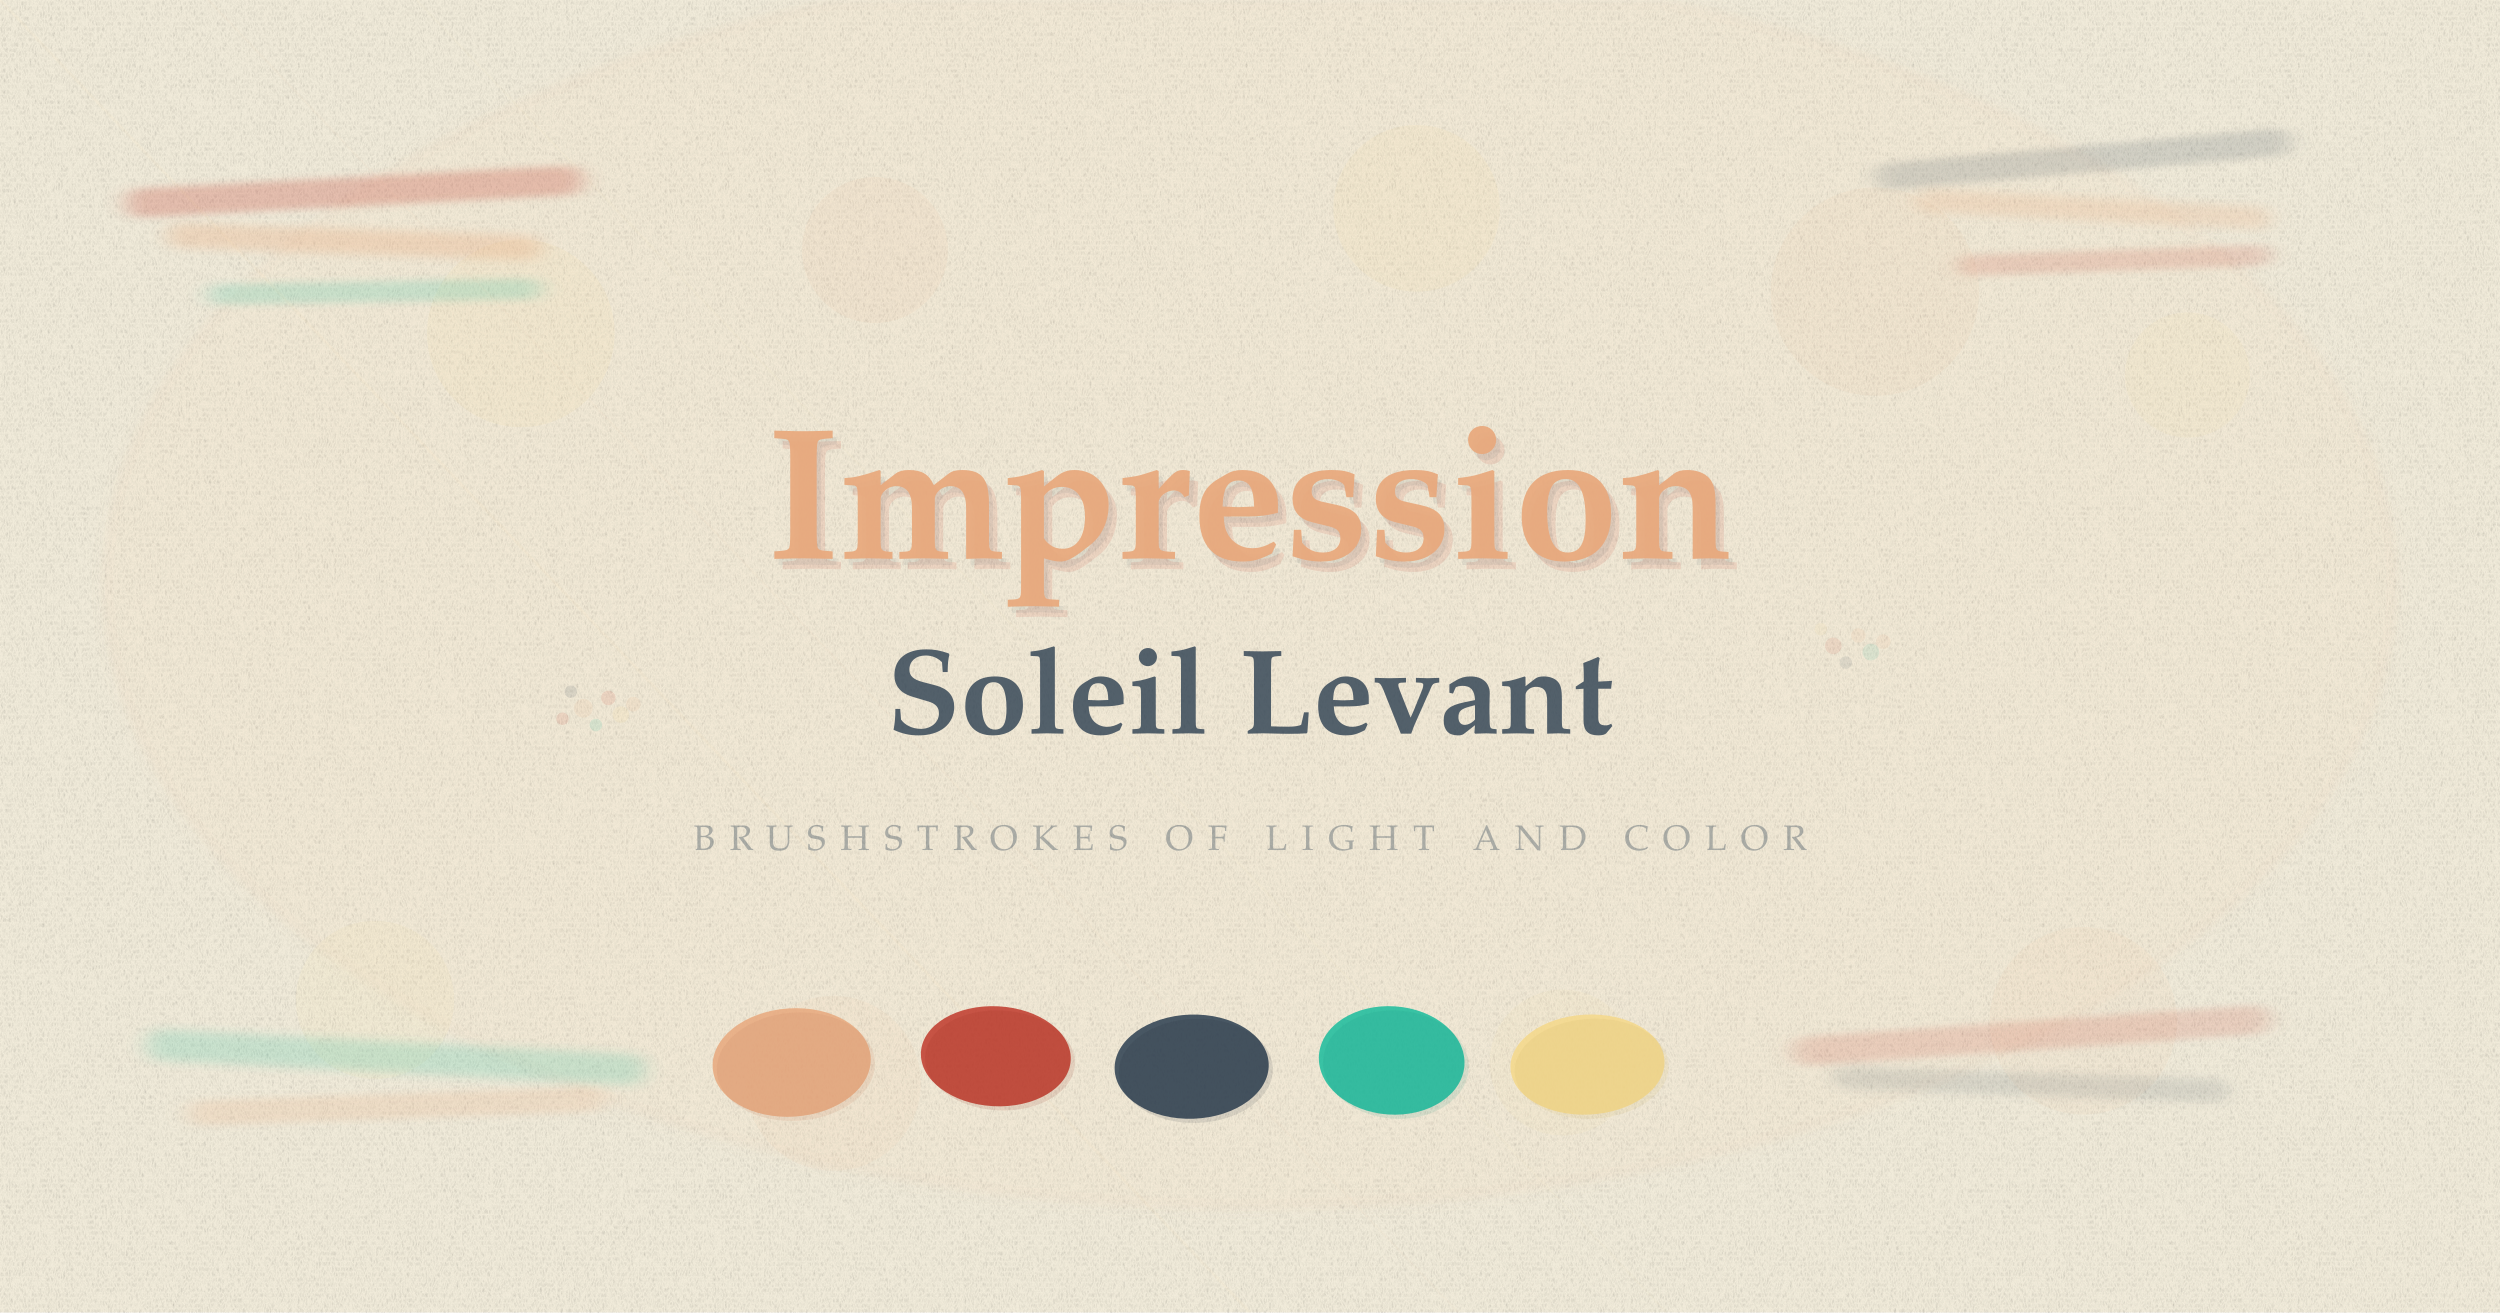
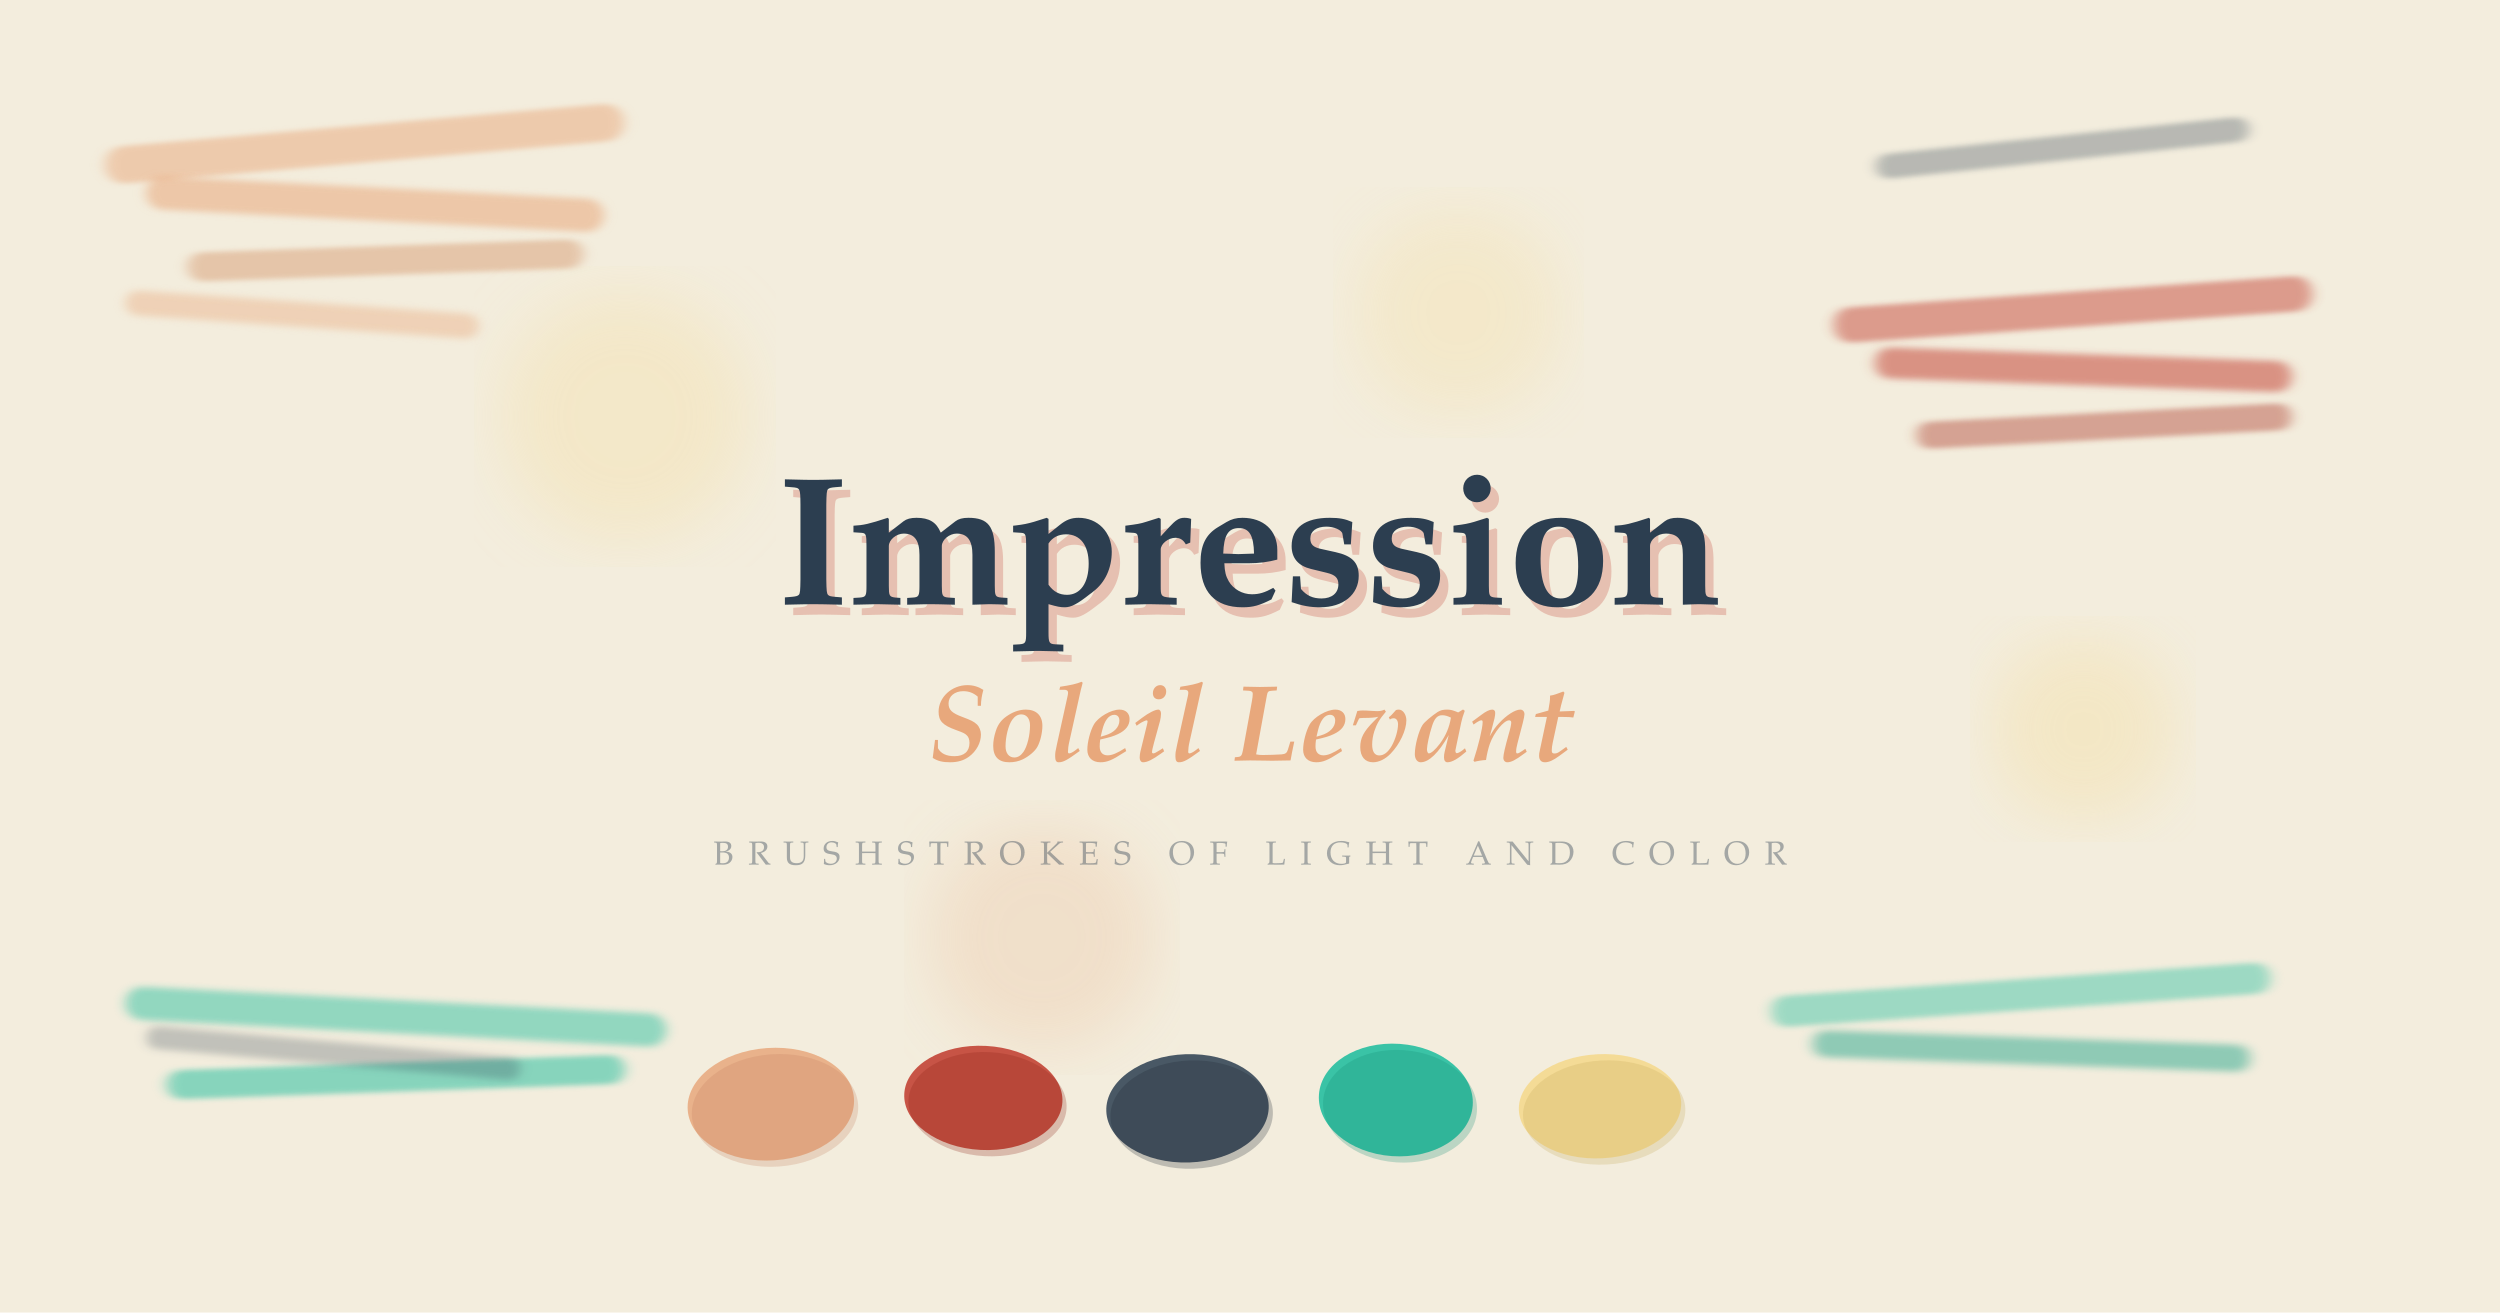
<svg xmlns="http://www.w3.org/2000/svg" width="1200" height="630" viewBox="0 0 1200 630" fill="none">
  <defs>
-     <filter id="impWeave" x="0" y="0" width="100%" height="100%">
-       <feTurbulence baseFrequency="0.8 0.4" numOctaves="2" seed="12" stitchTiles="stitch" result="weave" />
-       <feColorMatrix type="saturate" values="0" in="weave" result="mono" />
-       <feBlend in="SourceGraphic" in2="mono" mode="multiply" />
+     <filter id="impDapple">
+       <feGaussianBlur stdDeviation="15" />
    </filter>
-     <filter id="impSmear">
-       <feGaussianBlur stdDeviation="5 2" />
-     </filter>
-     <filter id="impDapple" x="-5%" y="-5%" width="110%" height="110%">
-       <feTurbulence baseFrequency="0.06" numOctaves="2" seed="8" result="noise" />
-       <feColorMatrix type="matrix" values="0 0 0 0 0.91  0 0 0 0 0.66  0 0 0 0 0.49  0 0 0 0.12 0" in="noise" result="warm" />
-       <feComposite in="warm" in2="SourceGraphic" operator="atop" />
-       <feMerge>
-         <feMergeNode in="SourceGraphic" />
-         <feMergeNode />
-       </feMerge>
-     </filter>
-     <filter id="impThick">
-       <feGaussianBlur stdDeviation="3" />
-       <feComponentTransfer>
-         <feFuncA type="linear" slope="1.5" />
-       </feComponentTransfer>
+     <filter id="impBrush">
+       <feGaussianBlur stdDeviation="3 1.5" />
    </filter>
  </defs>
  <rect width="1200" height="630" fill="#f5f0e1" />
-   <rect width="1200" height="630" fill="#ede5d0" opacity="0.35" filter="url(#impWeave)" />
-   <ellipse cx="600" cy="280" rx="550" ry="300" fill="#e8a87c" opacity="0.06" filter="url(#impThick)" />
-   <circle cx="250" cy="160" r="45" fill="#f5d88a" opacity="0.10" />
-   <circle cx="420" cy="120" r="35" fill="#e8a87c" opacity="0.08" />
-   <circle cx="680" cy="100" r="40" fill="#f5d88a" opacity="0.09" />
-   <circle cx="900" cy="140" r="50" fill="#e8a87c" opacity="0.07" />
-   <circle cx="1050" cy="180" r="30" fill="#f5d88a" opacity="0.08" />
-   <circle cx="180" cy="480" r="38" fill="#f5d88a" opacity="0.08" />
-   <circle cx="400" cy="520" r="42" fill="#e8a87c" opacity="0.06" />
-   <circle cx="750" cy="510" r="35" fill="#f5d88a" opacity="0.07" />
-   <circle cx="1000" cy="490" r="45" fill="#e8a87c" opacity="0.06" />
-   <rect x="60" y="85" width="220" height="14" rx="7" fill="#c0392b" opacity="0.25" transform="rotate(-3 170 92)" filter="url(#impSmear)" />
-   <rect x="80" y="110" width="180" height="12" rx="6" fill="#e8a87c" opacity="0.30" transform="rotate(2 170 116)" filter="url(#impSmear)" />
-   <rect x="100" y="135" width="160" height="10" rx="5" fill="#1abc9c" opacity="0.18" transform="rotate(-1 180 140)" filter="url(#impSmear)" />
-   <rect x="900" y="70" width="200" height="13" rx="6" fill="#2c3e50" opacity="0.15" transform="rotate(-5 1000 77)" filter="url(#impSmear)" />
-   <rect x="920" y="95" width="170" height="11" rx="5" fill="#e8a87c" opacity="0.22" transform="rotate(3 1005 101)" filter="url(#impSmear)" />
-   <rect x="940" y="120" width="150" height="10" rx="5" fill="#c0392b" opacity="0.16" transform="rotate(-2 1015 125)" filter="url(#impSmear)" />
-   <rect x="70" y="500" width="240" height="15" rx="7" fill="#1abc9c" opacity="0.18" transform="rotate(3 190 508)" filter="url(#impSmear)" />
-   <rect x="90" y="525" width="200" height="12" rx="6" fill="#e8a87c" opacity="0.20" transform="rotate(-2 190 531)" filter="url(#impSmear)" />
-   <rect x="860" y="490" width="230" height="14" rx="7" fill="#c0392b" opacity="0.15" transform="rotate(-4 975 497)" filter="url(#impSmear)" />
-   <rect x="880" y="515" width="190" height="11" rx="5" fill="#2c3e50" opacity="0.12" transform="rotate(2 975 521)" filter="url(#impSmear)" />
-   <g opacity="0.12">
-     <circle cx="280" cy="340" r="4.5" fill="#e8a87c" />
-     <circle cx="292" cy="335" r="3.5" fill="#c0392b" />
-     <circle cx="286" cy="348" r="3" fill="#1abc9c" />
-     <circle cx="298" cy="343" r="4" fill="#f5d88a" />
-     <circle cx="274" cy="332" r="3" fill="#2c3e50" />
-     <circle cx="304" cy="338" r="3.5" fill="#e8a87c" />
-     <circle cx="270" cy="345" r="3" fill="#c0392b" />
-   </g>
-   <g opacity="0.10">
-     <circle cx="880" cy="310" r="4" fill="#c0392b" />
-     <circle cx="892" cy="305" r="3.5" fill="#e8a87c" />
-     <circle cx="886" cy="318" r="3" fill="#2c3e50" />
-     <circle cx="898" cy="313" r="4" fill="#1abc9c" />
-     <circle cx="874" cy="302" r="3" fill="#f5d88a" />
-     <circle cx="904" cy="308" r="3.5" fill="#e8a87c" />
-   </g>
-   <line x1="0" y1="0" x2="600" y2="630" stroke="#f5d88a" stroke-width="1.5" opacity="0.04" />
-   <line x1="100" y1="0" x2="700" y2="630" stroke="#e8a87c" stroke-width="1" opacity="0.035" />
-   <line x1="200" y1="0" x2="800" y2="630" stroke="#f5d88a" stroke-width="1" opacity="0.03" />
-   <text x="604" y="273" font-family="Georgia, 'Palatino Linotype', serif" font-size="90" font-weight="700" fill="#c0392b" text-anchor="middle" opacity="0.12">Impression</text>
-   <text x="602" y="271" font-family="Georgia, 'Palatino Linotype', serif" font-size="90" font-weight="700" fill="#2c3e50" text-anchor="middle" opacity="0.08">Impression</text>
-   <text x="600" y="268" font-family="Georgia, 'Palatino Linotype', serif" font-size="90" font-weight="700" fill="#e8a87c" text-anchor="middle" opacity="0.92">Impression</text>
-   <text x="600" y="352" font-family="Georgia, 'Palatino Linotype', serif" font-size="58" font-weight="700" fill="#2c3e50" text-anchor="middle" opacity="0.80">Soleil Levant</text>
-   <text x="600" y="408" font-family="Georgia, 'Palatino Linotype', serif" font-size="17" fill="#2c3e50" text-anchor="middle" opacity="0.35" letter-spacing="7">BRUSHSTROKES OF LIGHT AND COLOR</text>
-   <ellipse cx="380" cy="510" rx="38" ry="26" fill="#e8a87c" opacity="0.85" transform="rotate(-4 380 510)" />
-   <ellipse cx="382" cy="512" rx="38" ry="26" fill="#c48060" opacity="0.15" transform="rotate(-4 382 512)" />
-   <ellipse cx="478" cy="507" rx="36" ry="24" fill="#c0392b" opacity="0.85" transform="rotate(3 478 507)" />
-   <ellipse cx="480" cy="509" rx="36" ry="24" fill="#8a2015" opacity="0.12" transform="rotate(3 480 509)" />
-   <ellipse cx="572" cy="512" rx="37" ry="25" fill="#2c3e50" opacity="0.85" transform="rotate(-2 572 512)" />
-   <ellipse cx="574" cy="514" rx="37" ry="25" fill="#1a252f" opacity="0.12" transform="rotate(-2 574 514)" />
-   <ellipse cx="668" cy="509" rx="35" ry="26" fill="#1abc9c" opacity="0.85" transform="rotate(4 668 509)" />
-   <ellipse cx="670" cy="511" rx="35" ry="26" fill="#128c74" opacity="0.12" transform="rotate(4 670 511)" />
-   <ellipse cx="762" cy="511" rx="37" ry="24" fill="#f5d88a" opacity="0.85" transform="rotate(-3 762 511)" />
-   <ellipse cx="764" cy="513" rx="37" ry="24" fill="#c4a856" opacity="0.12" transform="rotate(-3 764 513)" />
+   <rect width="1200" height="630" fill="#ede5d0" opacity="0.25" />
+   <rect x="50" y="60" width="250" height="18" rx="9" fill="#e8a87c" opacity="0.50" transform="rotate(-5 175 69)" filter="url(#impBrush)" />
+   <rect x="70" y="90" width="220" height="16" rx="8" fill="#e8a87c" opacity="0.55" transform="rotate(3 180 98)" filter="url(#impBrush)" />
+   <rect x="90" y="118" width="190" height="14" rx="7" fill="#d4956a" opacity="0.45" transform="rotate(-2 185 125)" filter="url(#impBrush)" />
+   <rect x="60" y="145" width="170" height="12" rx="6" fill="#e8a87c" opacity="0.40" transform="rotate(4 145 151)" filter="url(#impBrush)" />
+   <rect x="880" y="140" width="230" height="17" rx="8" fill="#c0392b" opacity="0.45" transform="rotate(-4 995 149)" filter="url(#impBrush)" />
+   <rect x="900" y="170" width="200" height="15" rx="7" fill="#c0392b" opacity="0.50" transform="rotate(2 1000 178)" filter="url(#impBrush)" />
+   <rect x="920" y="198" width="180" height="13" rx="6" fill="#a83024" opacity="0.40" transform="rotate(-3 1010 205)" filter="url(#impBrush)" />
+   <rect x="60" y="480" width="260" height="16" rx="8" fill="#1abc9c" opacity="0.45" transform="rotate(3 190 488)" filter="url(#impBrush)" />
+   <rect x="80" y="510" width="220" height="14" rx="7" fill="#1abc9c" opacity="0.50" transform="rotate(-2 190 517)" filter="url(#impBrush)" />
+   <rect x="850" y="470" width="240" height="15" rx="7" fill="#1abc9c" opacity="0.40" transform="rotate(-4 970 478)" filter="url(#impBrush)" />
+   <rect x="870" y="498" width="210" height="13" rx="6" fill="#16a085" opacity="0.45" transform="rotate(2 975 505)" filter="url(#impBrush)" />
+   <rect x="900" y="65" width="180" height="12" rx="6" fill="#2c3e50" opacity="0.30" transform="rotate(-6 990 71)" filter="url(#impBrush)" />
+   <rect x="70" y="500" width="180" height="11" rx="5" fill="#2c3e50" opacity="0.25" transform="rotate(5 160 506)" filter="url(#impBrush)" />
+   <circle cx="300" cy="200" r="60" fill="#f5d88a" opacity="0.25" filter="url(#impDapple)" />
+   <circle cx="700" cy="150" r="50" fill="#f5d88a" opacity="0.22" filter="url(#impDapple)" />
+   <circle cx="500" cy="450" r="55" fill="#e8a87c" opacity="0.20" filter="url(#impDapple)" />
+   <circle cx="1000" cy="350" r="45" fill="#f5d88a" opacity="0.28" filter="url(#impDapple)" />
+   <text x="604" y="295" font-family="Georgia, 'Palatino Linotype', serif" font-size="88" font-weight="700" fill="#c0392b" text-anchor="middle" opacity="0.25">Impression</text>
+   <text x="600" y="290" font-family="Georgia, 'Palatino Linotype', serif" font-size="88" font-weight="700" fill="#2c3e50" text-anchor="middle">Impression</text>
+   <text x="600" y="365" font-family="Georgia, 'Palatino Linotype', serif" font-size="52" font-style="italic" font-weight="700" fill="#e8a87c" text-anchor="middle">Soleil Levant</text>
+   <text x="600" y="415" font-family="Georgia, 'Palatino Linotype', serif" font-size="16" fill="#2c3e50" text-anchor="middle" opacity="0.40" letter-spacing="7">BRUSHSTROKES OF LIGHT AND COLOR</text>
+   <ellipse cx="370" cy="530" rx="40" ry="27" fill="#e8a87c" opacity="0.85" transform="rotate(-4 370 530)" />
+   <ellipse cx="372" cy="533" rx="40" ry="27" fill="#c48060" opacity="0.25" transform="rotate(-4 372 533)" />
+   <ellipse cx="472" cy="527" rx="38" ry="25" fill="#c0392b" opacity="0.85" transform="rotate(3 472 527)" />
+   <ellipse cx="474" cy="530" rx="38" ry="25" fill="#8a2015" opacity="0.25" transform="rotate(3 474 530)" />
+   <ellipse cx="570" cy="532" rx="39" ry="26" fill="#2c3e50" opacity="0.85" transform="rotate(-2 570 532)" />
+   <ellipse cx="572" cy="535" rx="39" ry="26" fill="#1a252f" opacity="0.25" transform="rotate(-2 572 535)" />
+   <ellipse cx="670" cy="528" rx="37" ry="27" fill="#1abc9c" opacity="0.85" transform="rotate(4 670 528)" />
+   <ellipse cx="672" cy="531" rx="37" ry="27" fill="#128c74" opacity="0.25" transform="rotate(4 672 531)" />
+   <ellipse cx="768" cy="531" rx="39" ry="25" fill="#f5d88a" opacity="0.85" transform="rotate(-3 768 531)" />
+   <ellipse cx="770" cy="534" rx="39" ry="25" fill="#c4a856" opacity="0.25" transform="rotate(-3 770 534)" />
</svg>
